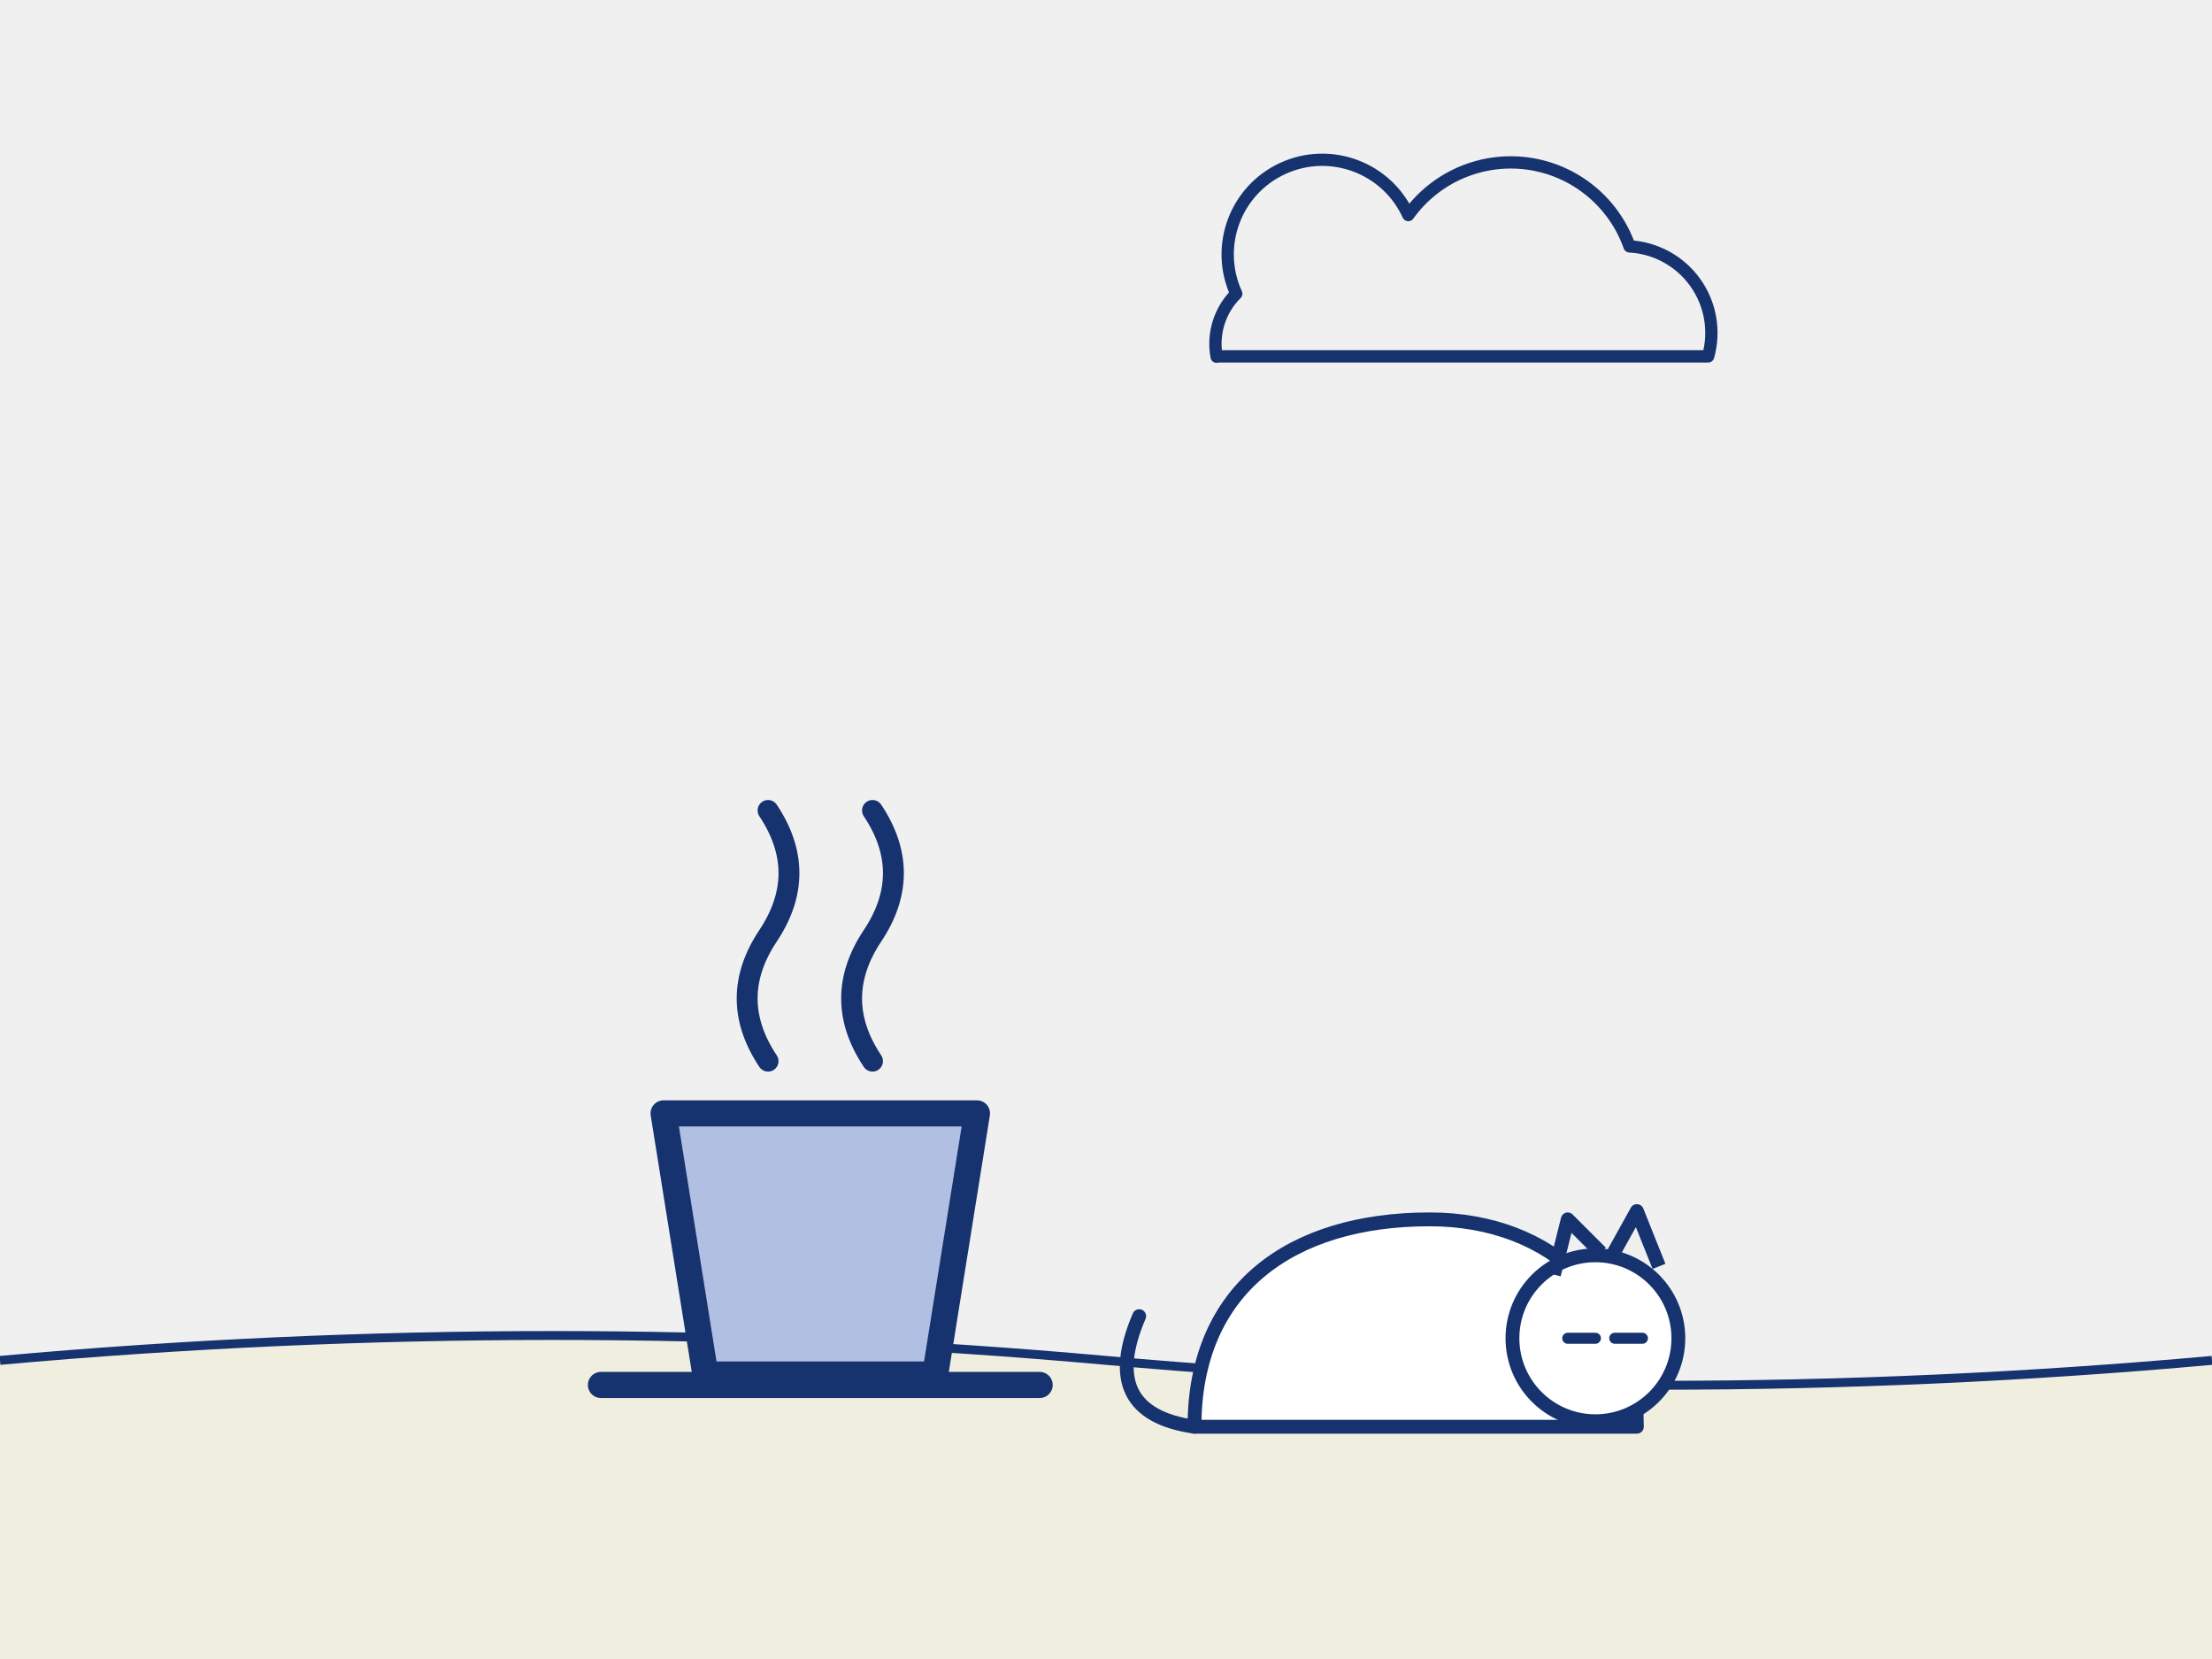
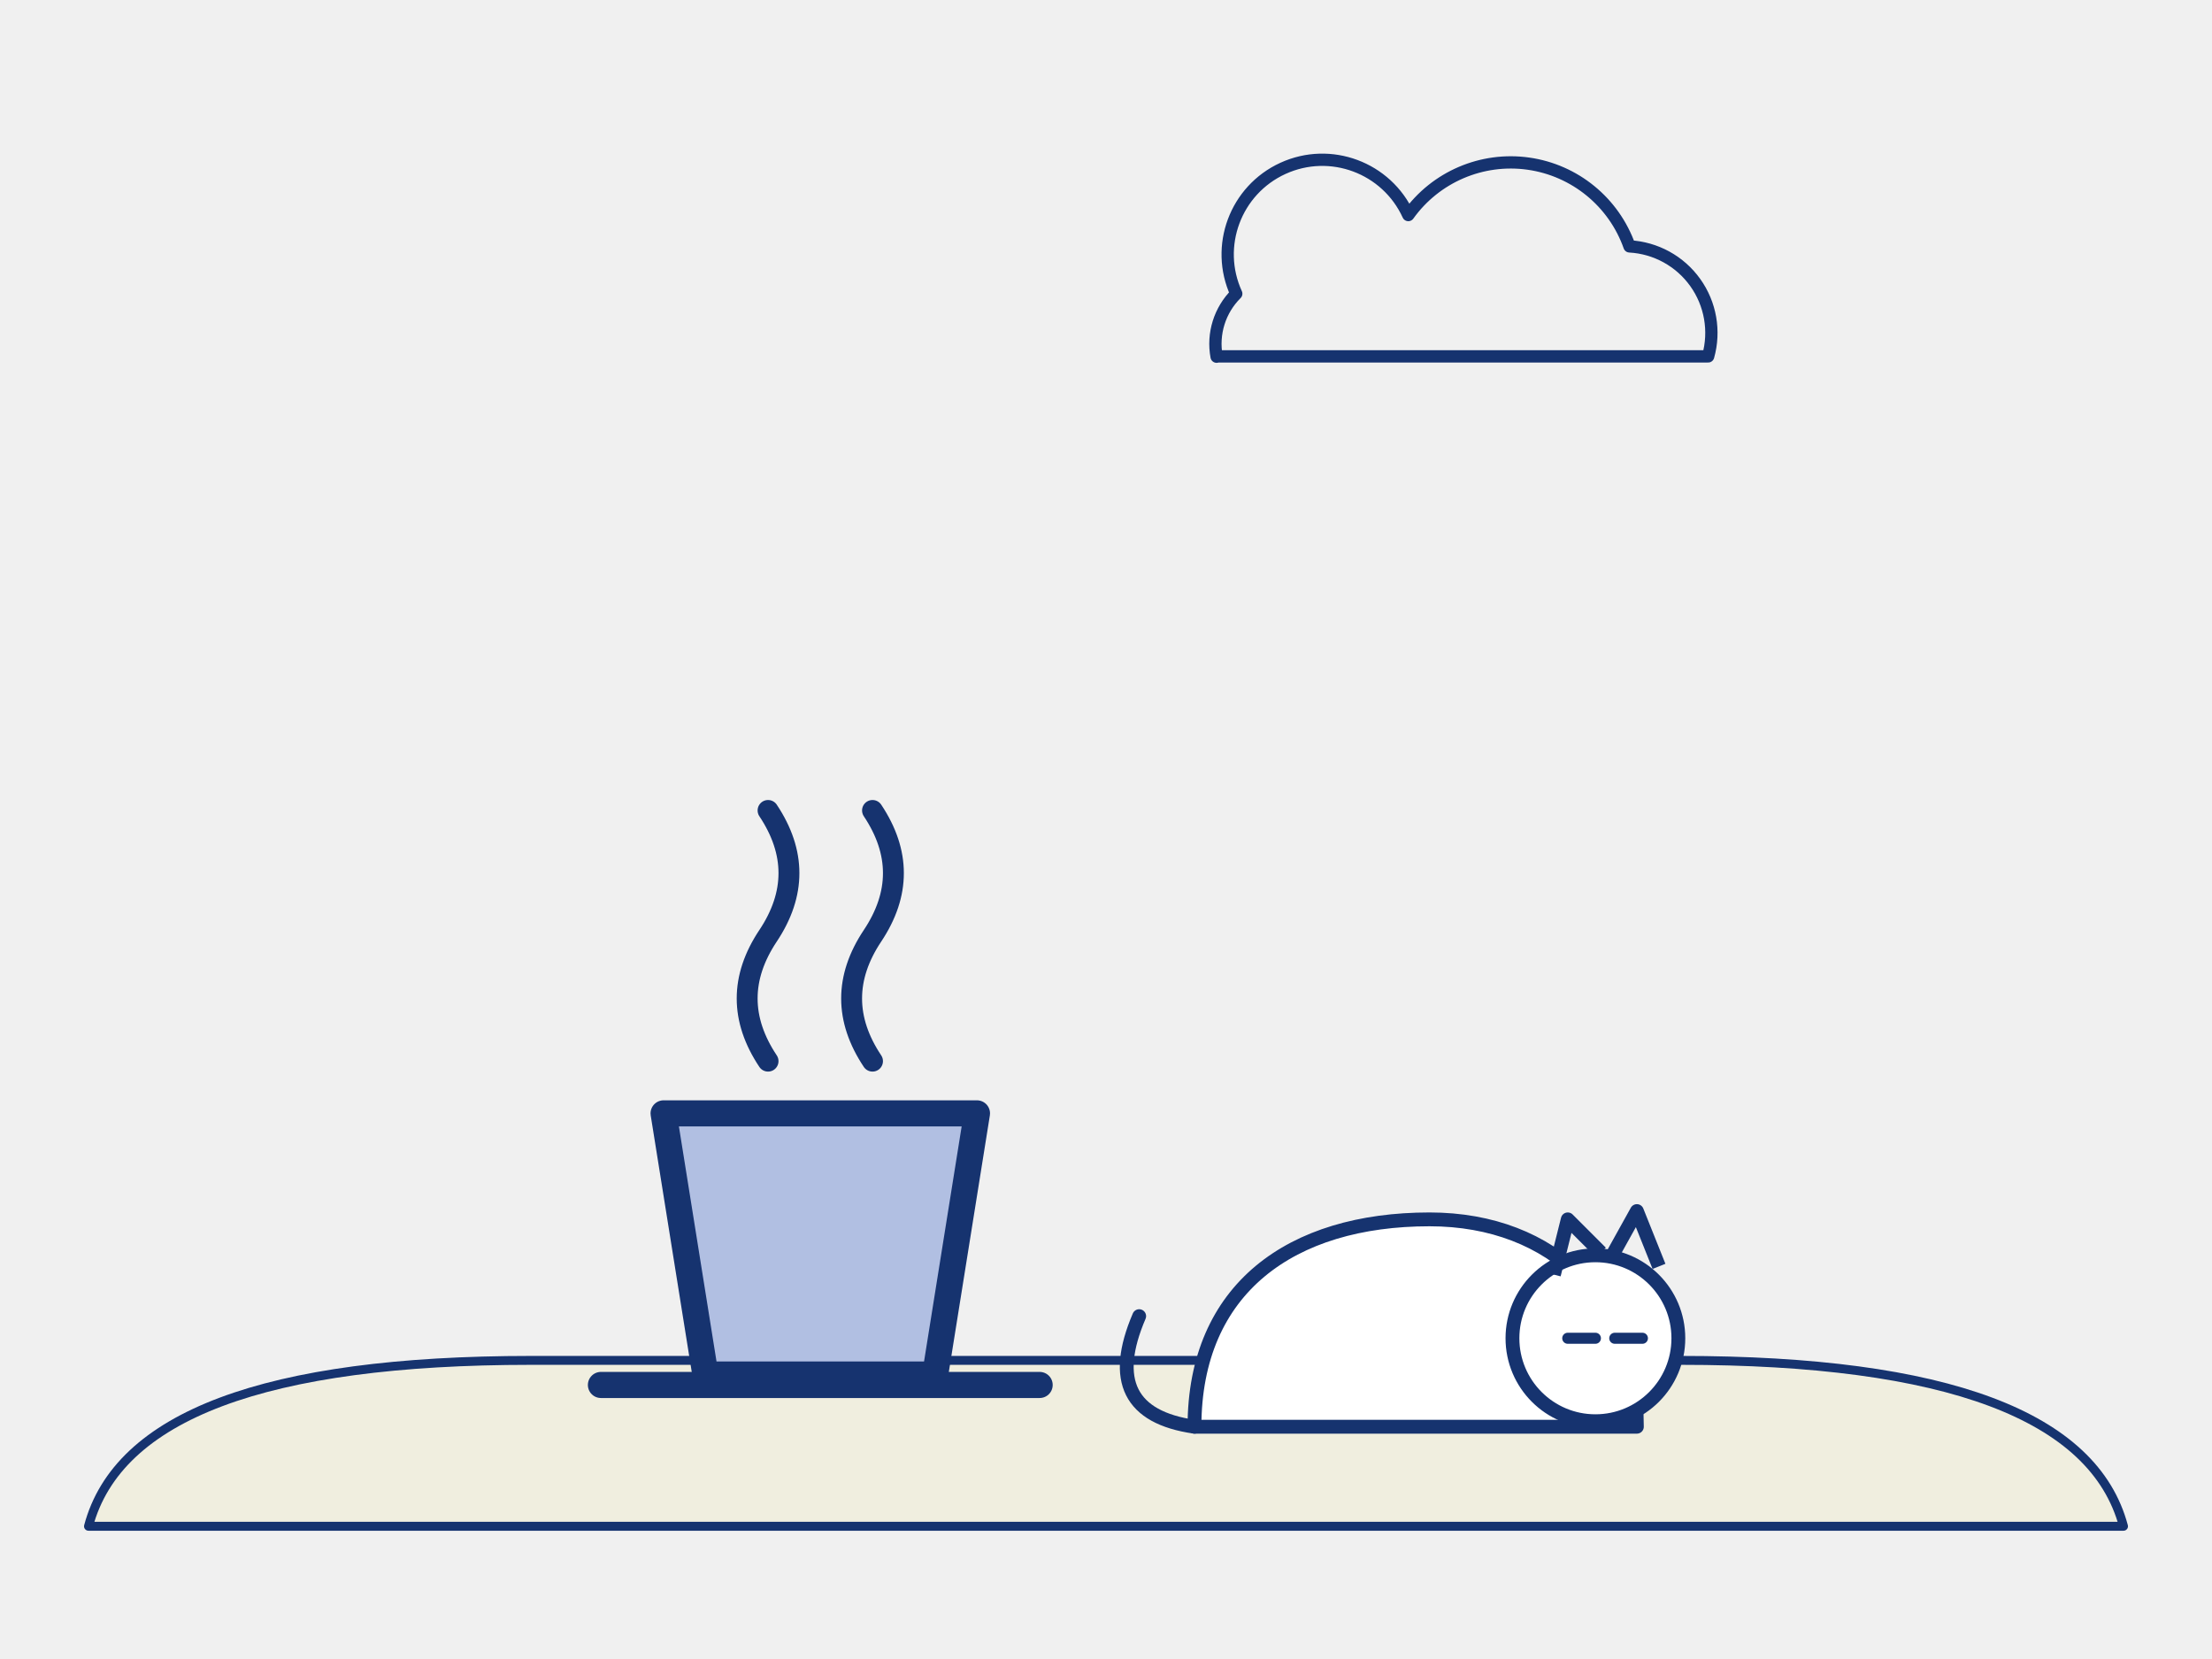
<svg xmlns="http://www.w3.org/2000/svg" viewBox="0 0 720 540" width="720" height="540">
-   <path d="M0 442.8q180.0 -16.2 360.0 0t360.0 0V540H0z" fill="#F0EEDF" />
-   <path d="M0 442.8q180.0 -16.2 360.0 0t360.0 0" fill="none" stroke="#16336F" stroke-width="2.9" />
+   <path d="M28.8 496.8q14.4 -54.0 144.0 -54.0h374.4q129.6 0 144.0 54.0z" fill="#F0EEDF" stroke="#16336F" stroke-width="2.9" stroke-linejoin="round" />
  <path d="M216.0 362.4h102.0l-13.6 85.0h-74.8z" fill="#B1BFE2" stroke="#16336F" stroke-width="8.5" stroke-linejoin="round" />
  <path d="M195.6 450.8h142.8" stroke="#16336F" stroke-width="8.5" stroke-linecap="round" />
  <path d="M250.0 345.4q-13.6-20.4 0-40.8q13.6-20.4 0-40.8" fill="none" stroke="#16336F" stroke-width="6.8" stroke-linecap="round" />
  <path d="M284.0 345.4q-13.6-20.4 0-40.8q13.6-20.4 0-40.8" fill="none" stroke="#16336F" stroke-width="6.8" stroke-linecap="round" />
  <path d="M388.8 464.4c0-45.0 31.5-67.5 76.5-67.5c40.5 0 67.5 27.0 67.5 67.5z" fill="#FFFFFF" stroke="#16336F" stroke-width="4.5" stroke-linejoin="round" />
  <circle cx="519.3" cy="435.6" r="27.0" fill="#FFFFFF" stroke="#16336F" stroke-width="4.5" />
  <path d="M505.8 414.9l4.5-18.0l10.8 10.8M523.8 410.4l9.0-16.2l7.2 18.0" fill="none" stroke="#16336F" stroke-width="4.5" stroke-linejoin="round" />
  <path d="M510.3 435.6h9.0M525.6 435.6h9.0" stroke="#16336F" stroke-width="3.6" stroke-linecap="round" />
  <path d="M388.8 464.4q-31.5 -4.5 -18.0 -36.0" fill="none" stroke="#16336F" stroke-width="4.5" stroke-linecap="round" />
  <path d="M396 116.0h160a28.2 28.2 0 0 0-25.6-35.8a41.0 41.0 0 0 0-72.0-10.2a30.7 30.7 0 0 0-56.0 25.6a23.0 23.0 0 0 0-6.4 20.5z" fill="none" stroke="#16336F" stroke-width="4.0" stroke-linejoin="round" stroke-linecap="round" />
</svg>
